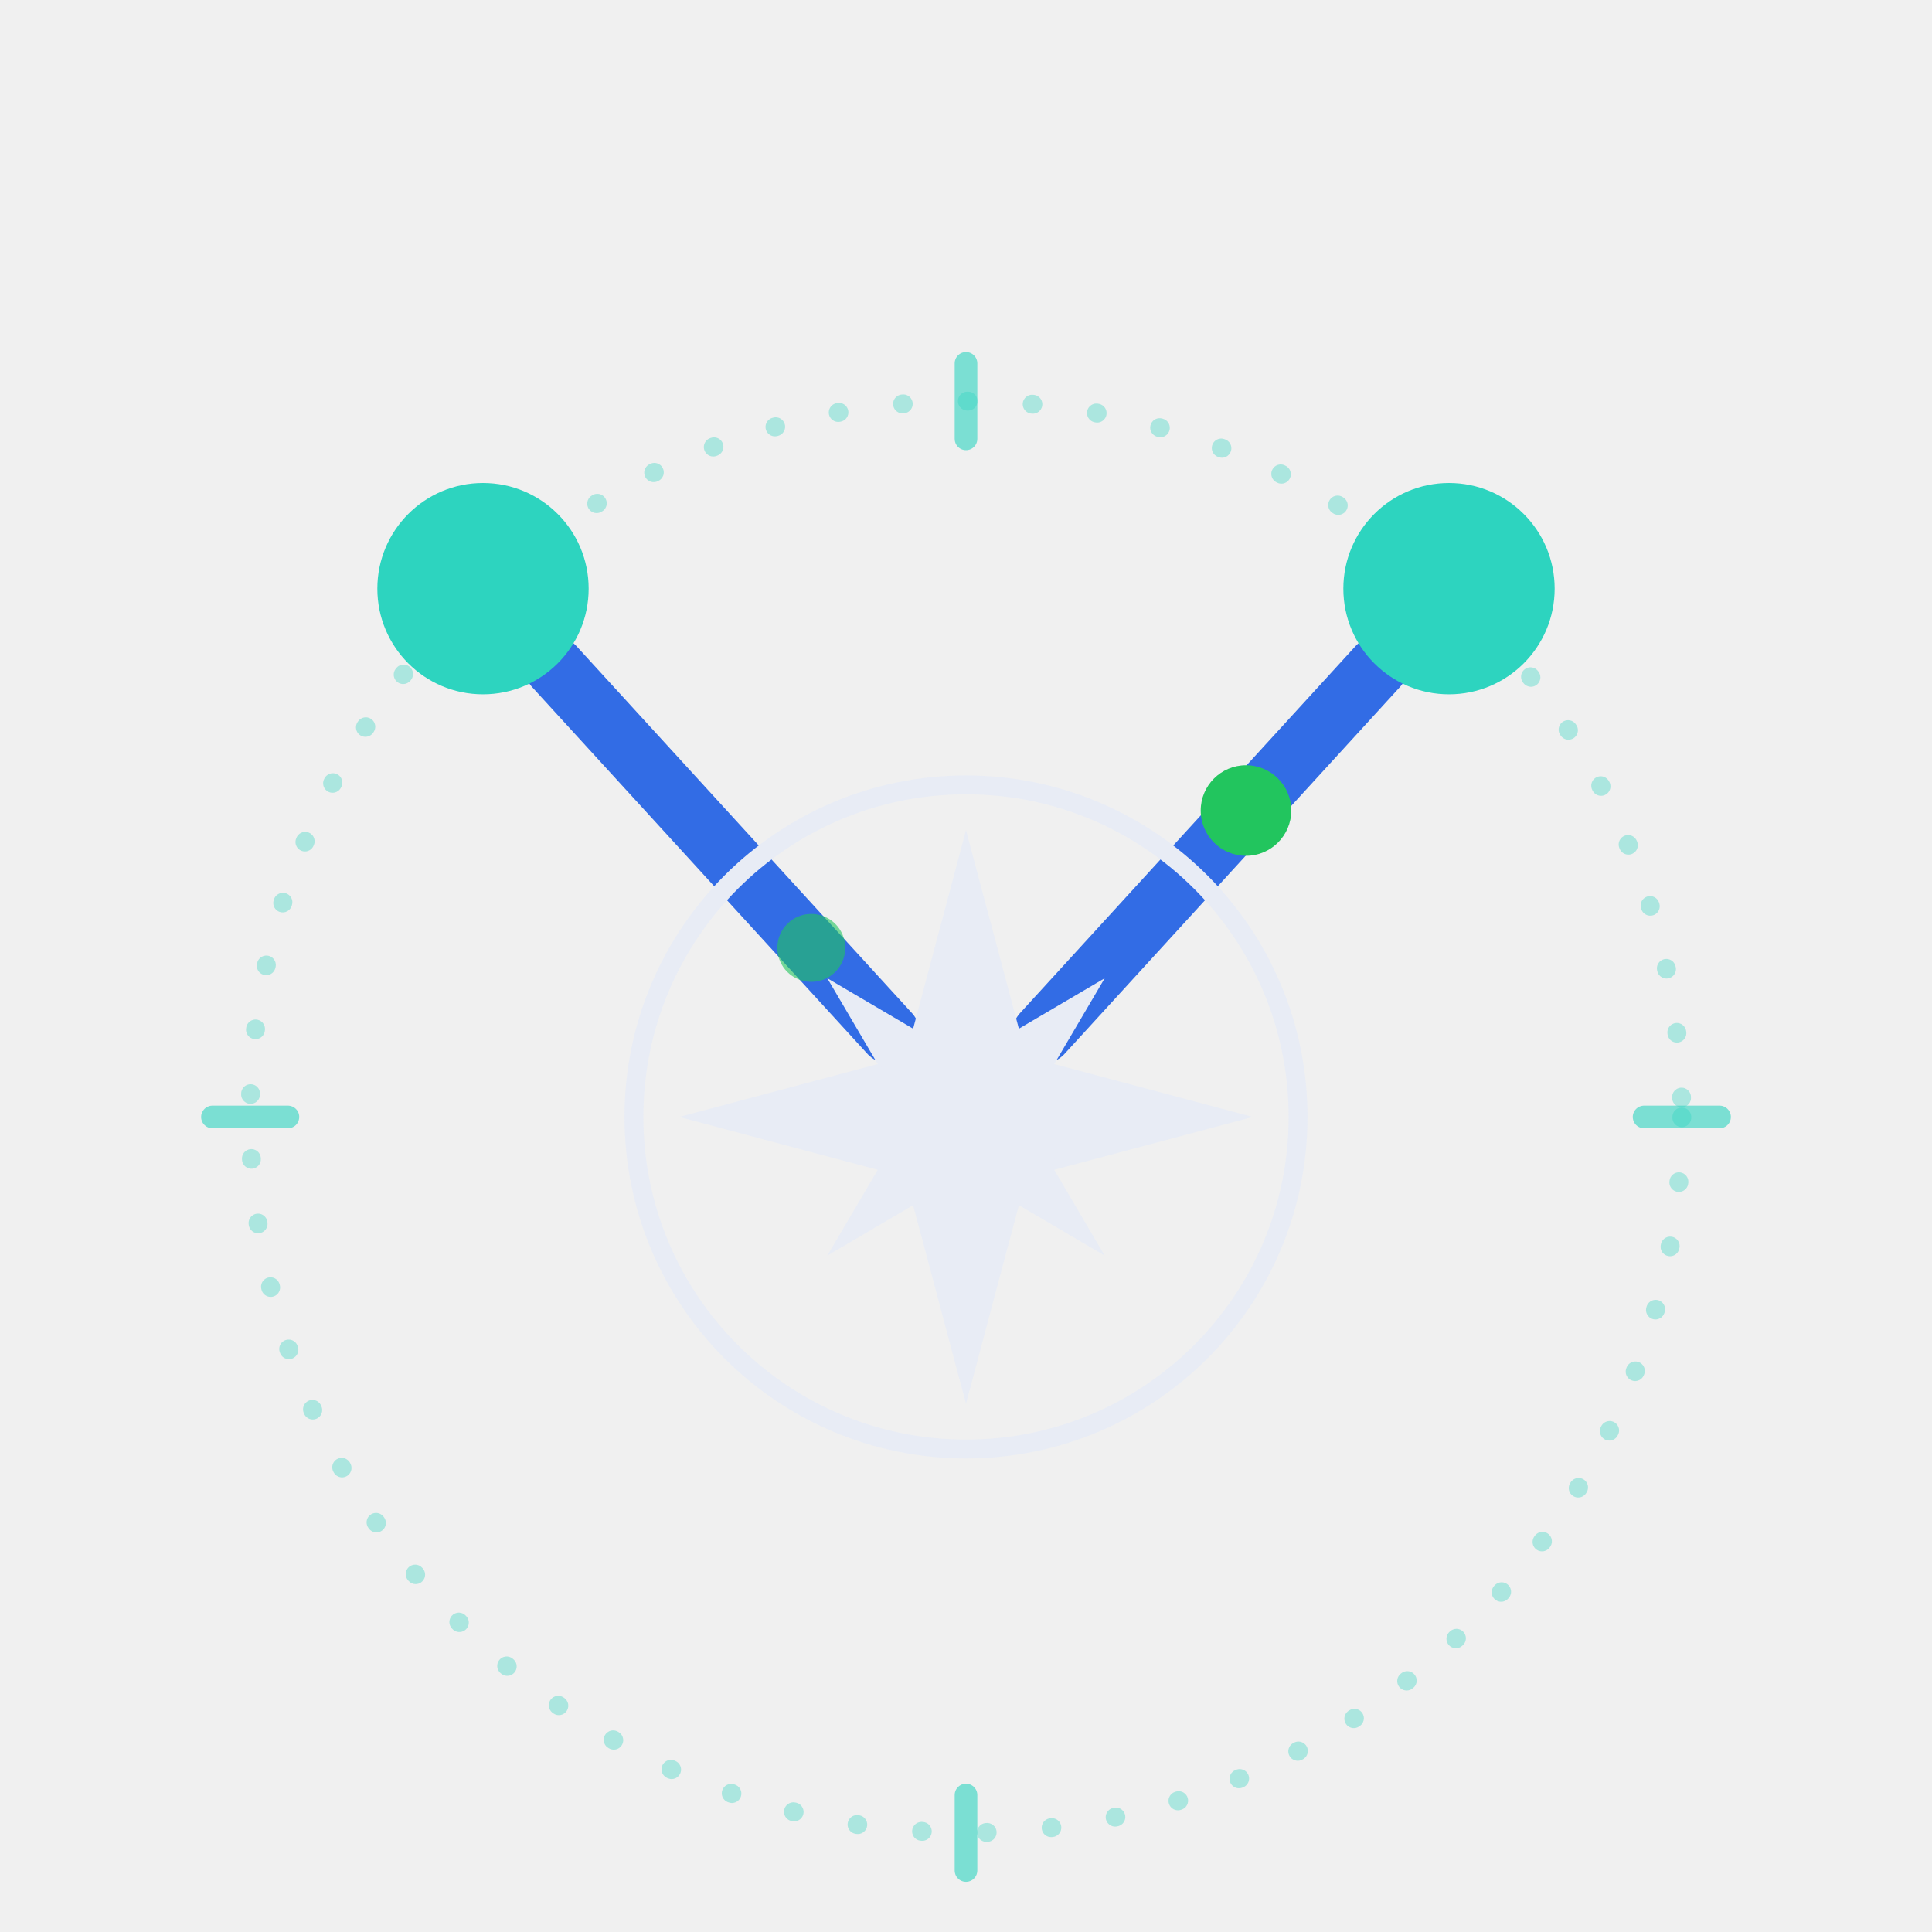
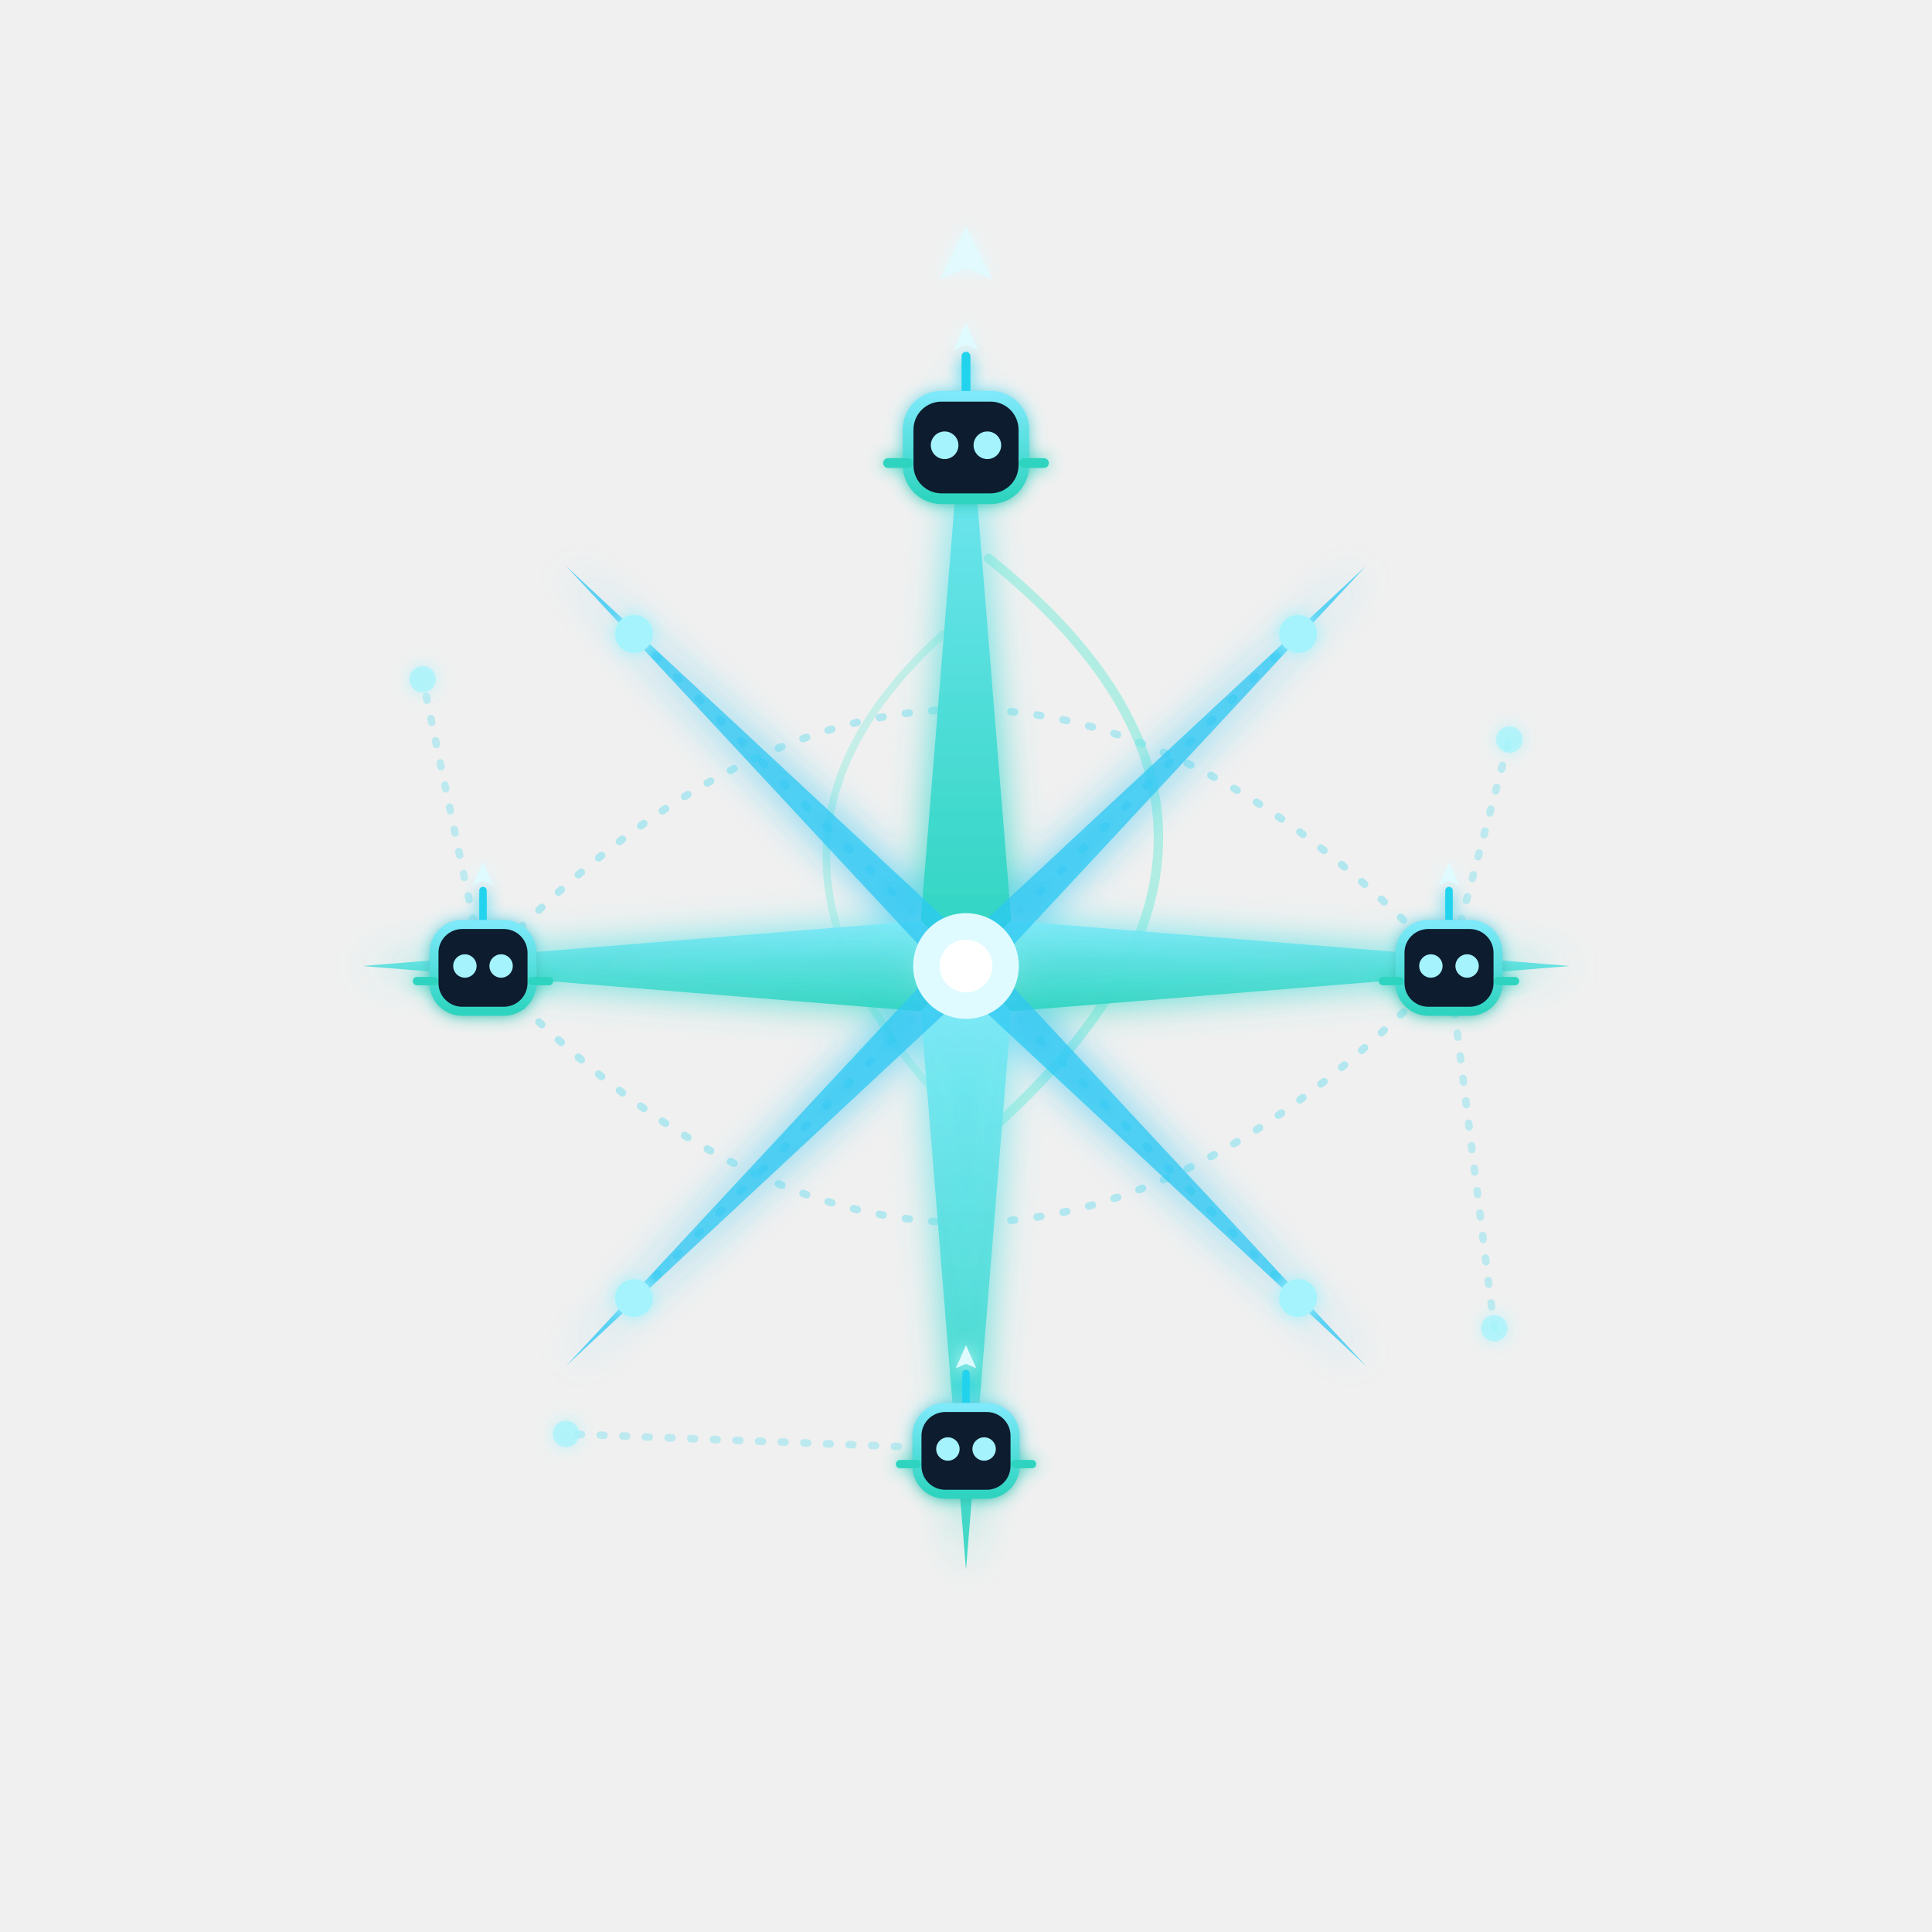
- <svg xmlns="http://www.w3.org/2000/svg" viewBox="0 0 256 256" width="256" height="256" role="img" aria-label="K8sAgentMesh primary mark - Agent Constellation">
-   <g id="mesh-mark">
-     <circle cx="128" cy="148" r="94.85" fill="none" stroke="#2DD4BF" stroke-opacity="0.35" stroke-width="2.5" stroke-dasharray="0.1 8.5" stroke-linecap="round" />
-     <line x1="217.85" y1="148.00" x2="227.85" y2="148.00" stroke="#2DD4BF" stroke-opacity="0.6" stroke-width="3" stroke-linecap="round" />
-     <line x1="128.00" y1="58.15" x2="128.00" y2="48.15" stroke="#2DD4BF" stroke-opacity="0.6" stroke-width="3" stroke-linecap="round" />
-     <line x1="38.15" y1="148.00" x2="28.15" y2="148.00" stroke="#2DD4BF" stroke-opacity="0.6" stroke-width="3" stroke-linecap="round" />
-     <line x1="128.00" y1="237.85" x2="128.00" y2="247.85" stroke="#2DD4BF" stroke-opacity="0.6" stroke-width="3" stroke-linecap="round" />
-     <path d="M 73.45 88.33 L 117.88 136.93 M 182.55 88.33 L 138.12 136.93" fill="none" stroke="#326CE5" stroke-width="8" stroke-linecap="round" />
-     <circle cx="165.1" cy="107.4" r="6" fill="#22C55E" fill-opacity="1.0" />
-     <circle cx="107.5" cy="125.6" r="4.5" fill="#22C55E" fill-opacity="0.6" />
-     <circle cx="128" cy="148" r="44" fill="none" stroke="#E8ECF5" stroke-width="2.5" />
-     <path d="M 128.00 110.00 L 138.12 148.00 L 117.88 148.00 Z M 166.00 148.00 L 128.00 158.12 L 128.00 137.88 Z M 128.00 186.00 L 117.88 148.00 L 138.12 148.00 Z M 90.00 148.00 L 128.00 137.88 L 128.00 158.12 Z M 146.38 166.38 L 123.23 152.77 L 132.77 143.23 Z M 109.62 166.38 L 123.23 143.23 L 132.77 152.77 Z M 109.62 129.62 L 132.77 143.23 L 123.23 152.77 Z M 146.38 129.62 L 132.77 152.77 L 123.23 143.23 Z" fill="#E8ECF5" />
-     <circle cx="128" cy="148" r="13" fill="#E8ECF5" />
-     <circle cx="64" cy="78" r="14" fill="#2DD4BF" />
-     <circle cx="192" cy="78" r="14" fill="#2DD4BF" />
+ <svg xmlns="http://www.w3.org/2000/svg" role="img" aria-label="K8sAgentMesh primary mark (full color, for dark surfaces)" viewBox="0 0 512 512" width="512" height="512">
+   <defs>
+     <radialGradient id="bg" cx="50%" cy="42%" r="75%">
+       <stop offset="0%" stop-color="#101B30" />
+       <stop offset="60%" stop-color="#0B1220" />
+       <stop offset="100%" stop-color="#070D17" />
+     </radialGradient>
+     <linearGradient id="ray" x1="0" y1="0" x2="0" y2="1">
+       <stop offset="0%" stop-color="#7DE9FA" />
+       <stop offset="100%" stop-color="#2DD4BF" />
+     </linearGradient>
+     <linearGradient id="ray45" x1="0" y1="0" x2="1" y2="1">
+       <stop offset="0%" stop-color="#38BDF8" />
+       <stop offset="100%" stop-color="#22D3EE" />
+     </linearGradient>
+     <filter id="glow" x="-80%" y="-80%" width="260%" height="260%">
+       <feGaussianBlur stdDeviation="5" result="b" />
+       <feMerge>
+         <feMergeNode in="b" />
+         <feMergeNode in="SourceGraphic" />
+       </feMerge>
+     </filter>
+     <filter id="glowSm" x="-120%" y="-120%" width="340%" height="340%">
+       <feGaussianBlur stdDeviation="2.2" result="b" />
+       <feMerge>
+         <feMergeNode in="b" />
+         <feMergeNode in="SourceGraphic" />
+       </feMerge>
+     </filter>
+     <g id="bot">
+       <line x1="0" y1="-11" x2="0" y2="-20" stroke="#22D3EE" stroke-width="2" stroke-linecap="round" />
+       <path d="M 0 -27.5 L 2.7 -21.4 L 0 -22.6 L -2.7 -21.4 Z" fill="#E0FBFF" />
+       <rect x="-13" y="-11" width="26" height="23" rx="7.5" fill="#0E1B2E" stroke="url(#ray)" stroke-width="2.4" />
+       <circle cx="-4.8" cy="0" r="3.1" fill="#A5F3FC" />
+       <circle cx="4.8" cy="0" r="3.1" fill="#A5F3FC" />
+       <line x1="-13" y1="4" x2="-17.5" y2="4" stroke="#2DD4BF" stroke-width="2.2" stroke-linecap="round" />
+       <line x1="13" y1="4" x2="17.5" y2="4" stroke="#2DD4BF" stroke-width="2.2" stroke-linecap="round" />
+     </g>
+     <path id="dray" d="M 362 150 L 266.6 252.5 L 256 256 L 259.5 245.4 Z" />
+   </defs>
+   <g stroke-width="2" opacity="0.85" stroke-linecap="round">
+     <line x1="256" y1="128" x2="256" y2="384" stroke="url(#ray)" opacity="0.9" />
+     <line x1="128" y1="256" x2="384" y2="256" stroke="url(#ray)" opacity="0.9" />
+     <line x1="168" y1="168" x2="344" y2="344" stroke="url(#ray45)" opacity="0.45" stroke-dasharray="1 7" />
+     <line x1="344" y1="168" x2="168" y2="344" stroke="url(#ray45)" opacity="0.45" stroke-dasharray="1 7" />
+     <path d="M 128 256 Q 256 120 384 256" fill="none" stroke="#22D3EE" opacity="0.35" stroke-dasharray="1 6" />
+     <path d="M 128 256 Q 256 392 384 256" fill="none" stroke="#22D3EE" opacity="0.35" stroke-dasharray="1 6" />
+     <path d="M 262 148 Q 352 220 262 300" fill="none" stroke="#5EEAD4" opacity="0.5" stroke-width="2.5" />
+     <path d="M 250 168 Q 188 224 250 292" fill="none" stroke="#5EEAD4" opacity="0.35" stroke-width="2" />
+     <line x1="128" y1="256" x2="112" y2="180" stroke="#22D3EE" opacity="0.3" stroke-dasharray="1 5" />
+     <line x1="384" y1="256" x2="400" y2="196" stroke="#22D3EE" opacity="0.3" stroke-dasharray="1 5" />
+     <line x1="256" y1="384" x2="150" y2="380" stroke="#22D3EE" opacity="0.3" stroke-dasharray="1 5" />
+     <line x1="384" y1="256" x2="396" y2="352" stroke="#22D3EE" opacity="0.3" stroke-dasharray="1 5" />
  </g>
+   <g filter="url(#glow)">
+     <path d="M 256 96 L 268 244 L 256 256 L 244 244 Z" fill="url(#ray)" />
+     <path d="M 256 416 L 268 268 L 256 256 L 244 268 Z" fill="url(#ray)" opacity="0.9" />
+     <path d="M 96 256 L 244 268 L 256 256 L 244 244 Z" fill="url(#ray)" opacity="0.9" />
+     <path d="M 416 256 L 268 268 L 256 256 L 268 244 Z" fill="url(#ray)" opacity="0.9" />
+     <g fill="url(#ray45)" opacity="0.75">
+       <use href="#dray" />
+       <use href="#dray" transform="rotate(90 256 256)" />
+       <use href="#dray" transform="rotate(180 256 256)" />
+       <use href="#dray" transform="rotate(270 256 256)" />
+     </g>
+     <circle cx="256" cy="256" r="14" fill="#E0FBFF" />
+     <circle cx="256" cy="256" r="7" fill="#FFFFFF" />
+   </g>
+   <g filter="url(#glowSm)">
+     <use href="#bot" transform="translate(256,118) scale(1.18)" />
+     <use href="#bot" x="256" y="384" />
+     <use href="#bot" x="384" y="256" />
+     <use href="#bot" x="128" y="256" />
+   </g>
+   <g fill="#A5F3FC" filter="url(#glowSm)">
+     <circle cx="168" cy="168" r="5" />
+     <circle cx="344" cy="168" r="5" />
+     <circle cx="168" cy="344" r="5" />
+     <circle cx="344" cy="344" r="5" />
+     <circle cx="112" cy="180" r="3.5" opacity="0.7" />
+     <circle cx="400" cy="196" r="3.5" opacity="0.7" />
+     <circle cx="150" cy="380" r="3.5" opacity="0.7" />
+     <circle cx="396" cy="352" r="3.5" opacity="0.7" />
+   </g>
+   <path d="M 256 60 L 263 74 L 256 71 L 249 74 Z" fill="#E0FBFF" opacity="0.9" filter="url(#glowSm)" />
</svg>
